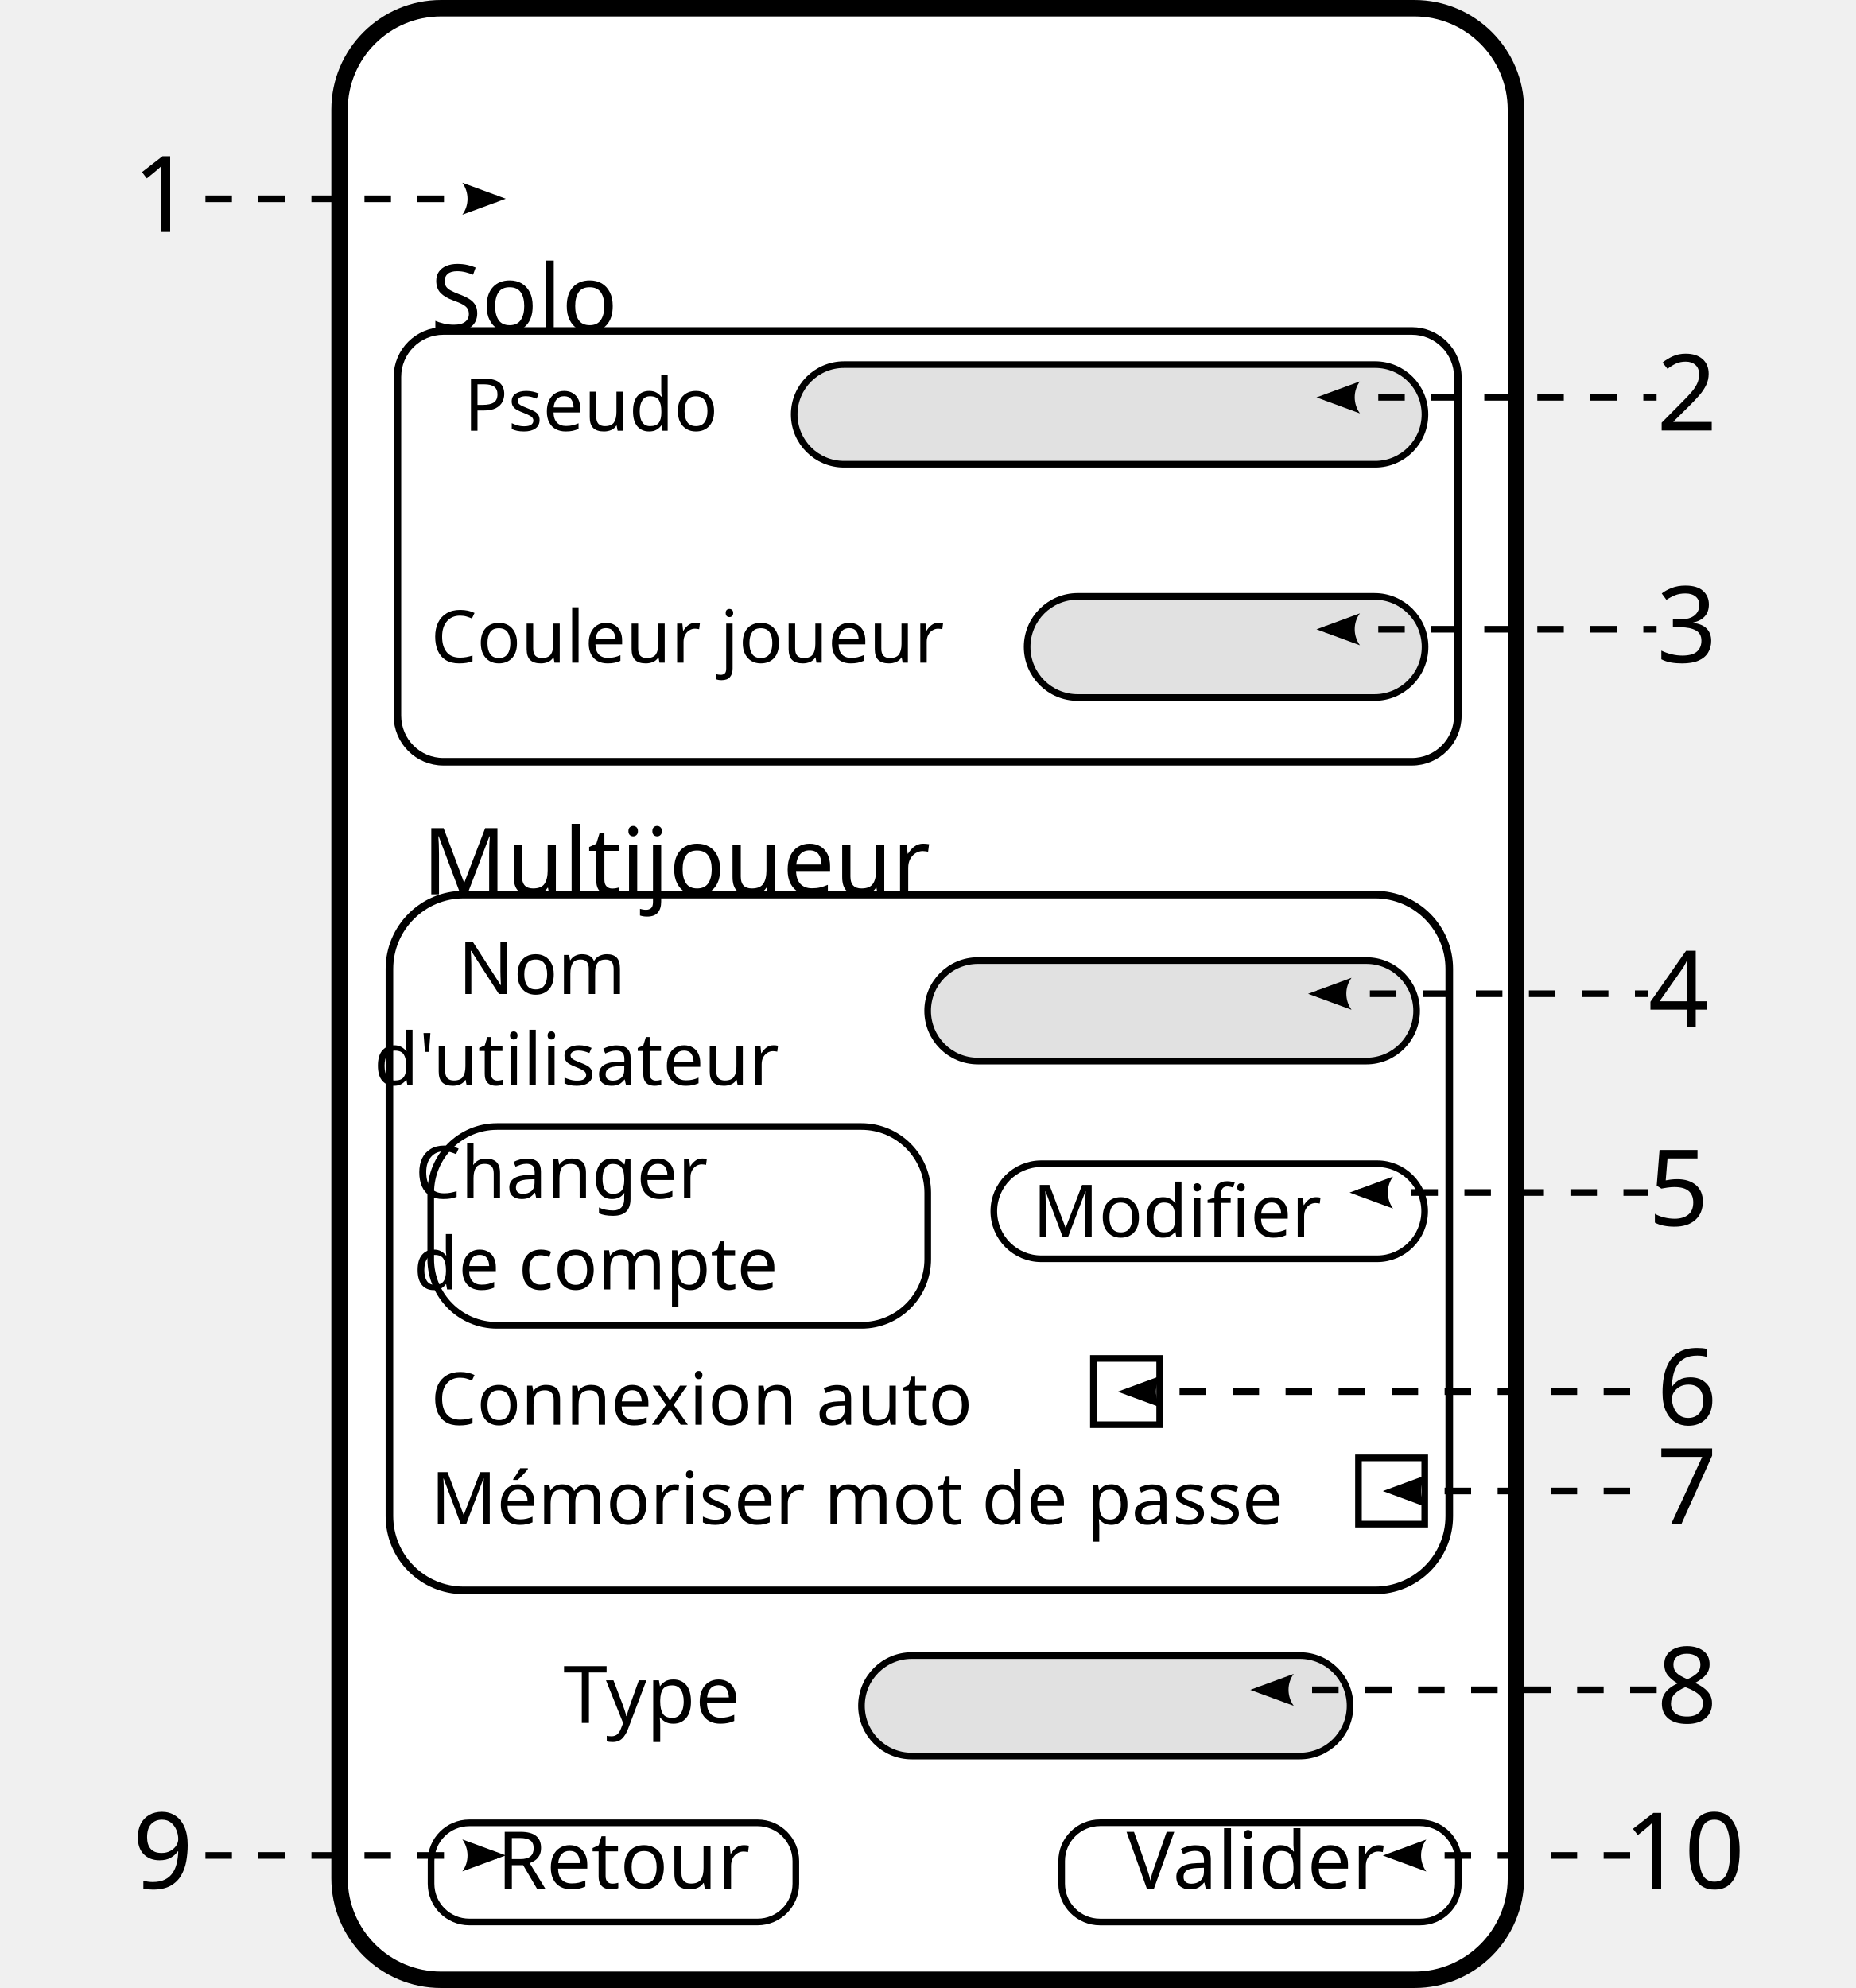
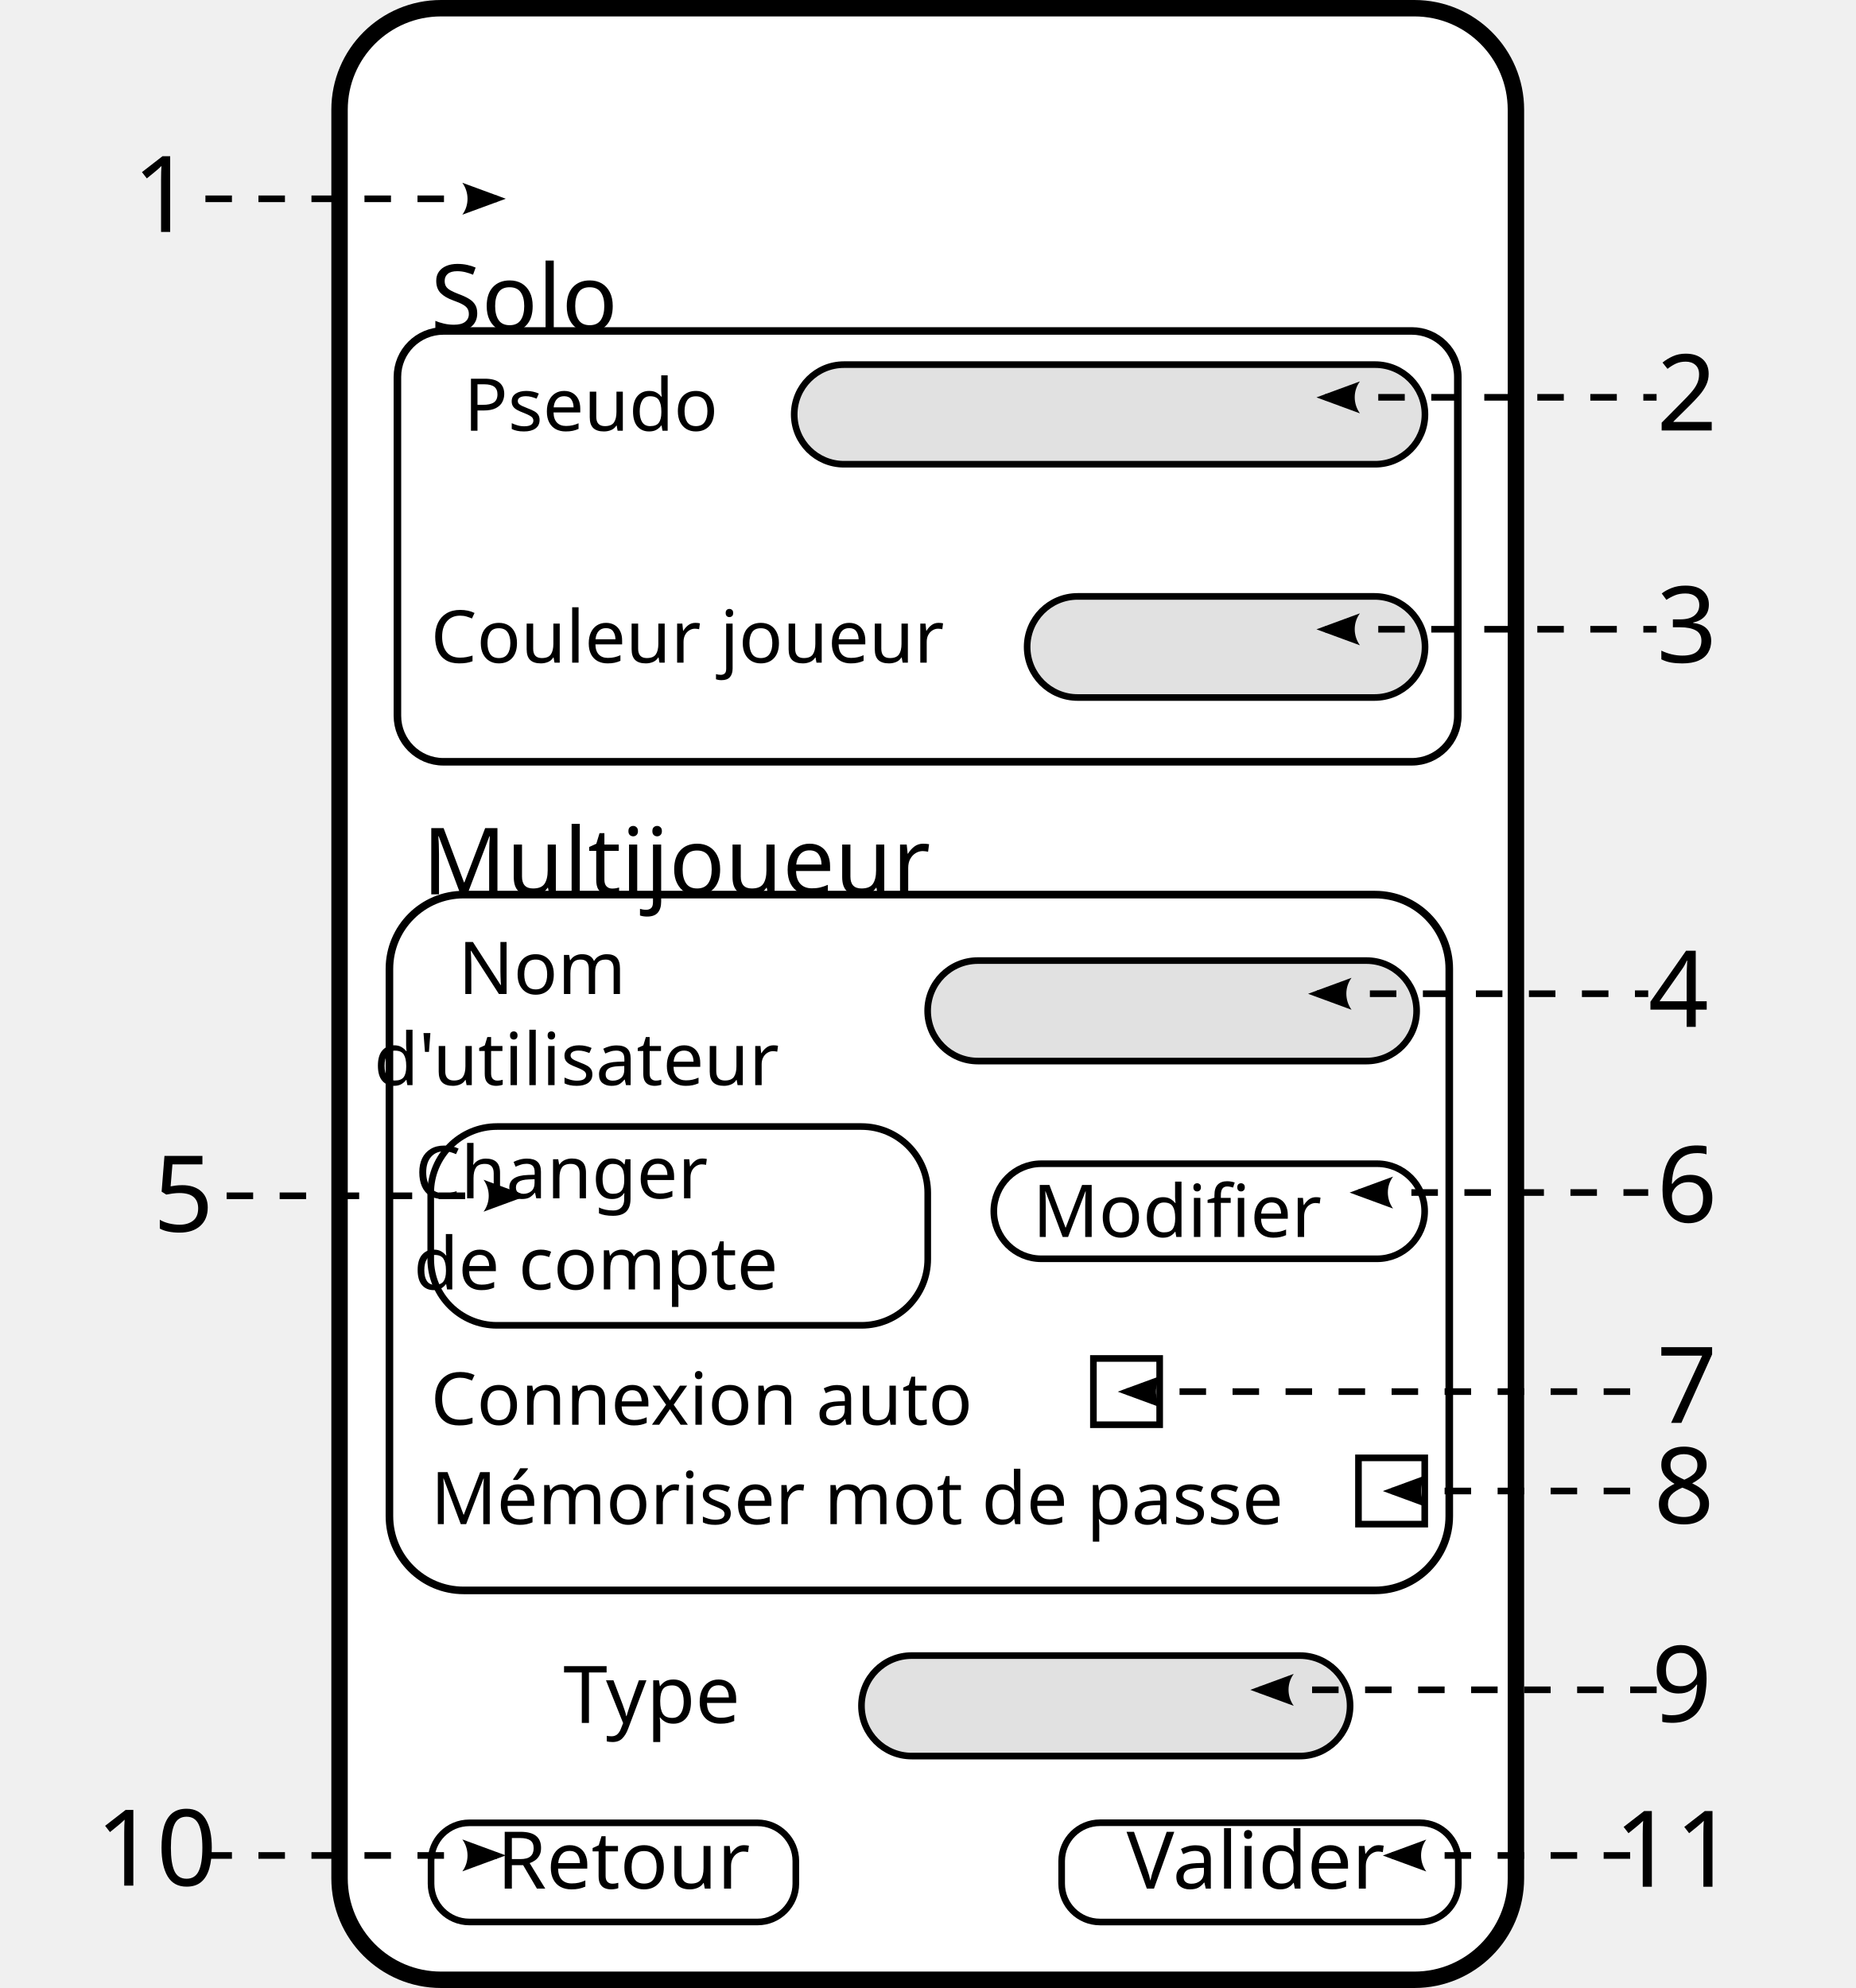
<svg xmlns="http://www.w3.org/2000/svg" version="1.0" width="560" height="600" id="svg2">
  <defs id="defs4">
    <marker refX="0" refY="0" orient="auto" id="Arrow2Mstart" style="overflow:visible">
      <path d="M 8.719,4.034 -2.207,0.016 8.719,-4.002 c -1.745,2.372 -1.735,5.617 -6e-7,8.035 l 0,0 z" transform="scale(0.6,0.6)" id="path5217" style="font-size:12px;fill-rule:evenodd;stroke-width:0.625;stroke-linejoin:round" />
    </marker>
  </defs>
  <g transform="translate(0,147.9998)" id="layer1">
    <rect width="355.044" height="595.044" ry="30.646" x="102.478" y="-145.522" id="rect2385" style="fill:#ffffff;fill-opacity:1;fill-rule:evenodd;stroke:#000000;stroke-width:4.956;stroke-linecap:butt;stroke-linejoin:miter;stroke-miterlimit:4;stroke-opacity:1;stroke-dasharray:none" />
    <text x="564.856" y="296.632" id="text8275" xml:space="preserve" style="font-size:32px;font-style:normal;font-variant:normal;font-weight:normal;font-stretch:normal;line-height:125%;letter-spacing:0px;word-spacing:0px;fill:#000000;fill-opacity:1;stroke:none;font-family:Utopia;-inkscape-font-specification:Utopia">
      <tspan x="564.856" y="296.632" id="tspan8277" />
    </text>
    <rect width="320.04" height="130.029" ry="13.878" x="119.945" y="-48.114" id="rect3252" style="fill:#ffffff;fill-opacity:1;fill-rule:evenodd;stroke:#000000;stroke-width:2.281;stroke-linecap:butt;stroke-linejoin:miter;stroke-miterlimit:4;stroke-opacity:1;stroke-dasharray:none" />
    <rect width="319.87" height="210" ry="22.413" x="117.535" y="122" id="rect3208" style="fill:#ffffff;fill-opacity:1;fill-rule:evenodd;stroke:#000000;stroke-width:2.292;stroke-linecap:butt;stroke-linejoin:miter;stroke-miterlimit:4;stroke-opacity:1;stroke-dasharray:none" />
    <text x="127.444" y="121.915" id="text3210" xml:space="preserve" style="font-size:28px;font-style:normal;font-variant:normal;font-weight:normal;font-stretch:normal;fill:#000000;fill-opacity:1;stroke:none;font-family:Utopia;-inkscape-font-specification:Utopia">
      <tspan x="127.444" y="121.915" id="tspan3212" style="font-size:28px">Multijoueur</tspan>
    </text>
    <rect width="147.578" height="30.327" ry="15.163" x="279.974" y="141.915" id="rect3214" style="fill:#000000;fill-opacity:0.119;fill-rule:evenodd;stroke:#000000;stroke-width:2;stroke-linecap:butt;stroke-linejoin:miter;stroke-miterlimit:4;stroke-opacity:1;stroke-dasharray:none" />
    <rect width="190.368" height="30.065" ry="15.032" x="239.699" y="-37.954" id="rect3224" style="fill:#000000;fill-opacity:0.119;fill-rule:evenodd;stroke:#000000;stroke-width:2;stroke-linecap:butt;stroke-linejoin:miter;stroke-miterlimit:4;stroke-opacity:1;stroke-dasharray:none" />
    <rect width="110.091" height="29.918" ry="11.539" x="130.097" y="402.154" id="rect3226" style="fill:#ffffff;fill-opacity:1;fill-rule:evenodd;stroke:#000000;stroke-width:2;stroke-linecap:butt;stroke-linejoin:miter;stroke-miterlimit:4;stroke-opacity:1;stroke-dasharray:none" />
    <text x="150" y="422" id="text3228" xml:space="preserve" style="font-size:24px;font-style:normal;font-variant:normal;font-weight:normal;font-stretch:normal;fill:#000000;fill-opacity:1;stroke:none;font-family:Utopia;-inkscape-font-specification:Utopia">
      <tspan x="150" y="422" id="tspan3230">Retour</tspan>
    </text>
    <rect width="119.728" height="29.954" ry="11.561" x="320.419" y="402.127" id="rect3236" style="fill:#ffffff;fill-opacity:1;fill-rule:evenodd;stroke:#000000;stroke-width:2;stroke-linecap:butt;stroke-linejoin:miter;stroke-miterlimit:4;stroke-opacity:1;stroke-dasharray:none" />
    <text x="340" y="422" id="text3232" xml:space="preserve" style="font-size:24px;font-style:normal;font-variant:normal;font-weight:normal;font-stretch:normal;fill:#000000;fill-opacity:1;stroke:none;font-family:Utopia;-inkscape-font-specification:Utopia">
      <tspan x="340" y="422" id="tspan3234">Valider</tspan>
    </text>
    <text x="170" y="372" id="text3238" xml:space="preserve" style="font-size:24px;font-style:normal;font-variant:normal;font-weight:normal;font-stretch:normal;fill:#000000;fill-opacity:1;stroke:none;font-family:Utopia;-inkscape-font-specification:Utopia">
      <tspan x="170" y="372" id="tspan3244">Type</tspan>
    </text>
    <rect width="147.47" height="30.327" ry="15.164" x="260" y="351.673" id="rect3242" style="fill:#000000;fill-opacity:0.119;fill-rule:evenodd;stroke:#000000;stroke-width:2;stroke-linecap:butt;stroke-linejoin:miter;stroke-miterlimit:4;stroke-opacity:1;stroke-dasharray:none" />
    <rect width="120.096" height="30.517" ry="15.258" x="310" y="32" id="rect3250" style="fill:#000000;fill-opacity:0.119;fill-rule:evenodd;stroke:#000000;stroke-width:2;stroke-linecap:butt;stroke-linejoin:miter;stroke-miterlimit:4;stroke-opacity:1;stroke-dasharray:none" />
    <text x="129.974" y="-48.085" id="text3254" xml:space="preserve" style="font-size:28px;font-style:normal;font-variant:normal;font-weight:normal;font-stretch:normal;fill:#000000;fill-opacity:1;stroke:none;font-family:Utopia;-inkscape-font-specification:Utopia">
      <tspan x="129.974" y="-48.085" id="tspan3256">Solo</tspan>
    </text>
    <rect width="150" height="60" ry="20" x="130" y="192" id="rect3262" style="fill:#ffffff;fill-opacity:1;fill-rule:evenodd;stroke:#000000;stroke-width:2;stroke-linecap:butt;stroke-linejoin:miter;stroke-miterlimit:4;stroke-opacity:1;stroke-dasharray:none" />
    <text x="40" y="-78" id="text7410" xml:space="preserve" style="font-size:32px;font-style:normal;font-variant:normal;font-weight:normal;font-stretch:normal;fill:#000000;fill-opacity:1;stroke:none;font-family:Utopia;-inkscape-font-specification:Utopia">
      <tspan x="40" y="-78" id="tspan7412">1</tspan>
    </text>
    <text x="499.974" y="-18.085" id="text7414" xml:space="preserve" style="font-size:32px;font-style:normal;font-variant:normal;font-weight:normal;font-stretch:normal;fill:#000000;fill-opacity:1;stroke:none;font-family:Utopia;-inkscape-font-specification:Utopia">
      <tspan x="499.974" y="-18.085" id="tspan7416">2</tspan>
    </text>
    <text x="37.713" y="302.344" id="text7418" xml:space="preserve" style="font-size:32px;font-style:normal;font-variant:normal;font-weight:normal;font-stretch:normal;fill:#000000;fill-opacity:1;stroke:none;font-family:Utopia;-inkscape-font-specification:Utopia">
      <tspan x="37.713" y="302.344" id="tspan7420" />
    </text>
    <text x="499.974" y="51.915" id="text7422" xml:space="preserve" style="font-size:32px;font-style:normal;font-variant:normal;font-weight:normal;font-stretch:normal;fill:#000000;fill-opacity:1;stroke:none;font-family:Utopia;-inkscape-font-specification:Utopia">
      <tspan x="499.974" y="51.915" id="tspan7424">3</tspan>
    </text>
    <text x="497.444" y="161.915" id="text7426" xml:space="preserve" style="font-size:32px;font-style:normal;font-variant:normal;font-weight:normal;font-stretch:normal;fill:#000000;fill-opacity:1;stroke:none;font-family:Utopia;-inkscape-font-specification:Utopia">
      <tspan x="497.444" y="161.915" id="tspan7428">4</tspan>
    </text>
-     <text x="497.444" y="221.915" id="text7430" xml:space="preserve" style="font-size:32px;font-style:normal;font-variant:normal;font-weight:normal;font-stretch:normal;fill:#000000;fill-opacity:1;stroke:none;font-family:Utopia;-inkscape-font-specification:Utopia">
-       <tspan x="497.444" y="221.915" id="tspan7432">5</tspan>
+     <text x="46.214" y="223.712" id="text7430" xml:space="preserve" style="font-size:32px;font-style:normal;font-variant:normal;font-weight:normal;font-stretch:normal;fill:#000000;fill-opacity:1;stroke:none;font-family:Utopia;-inkscape-font-specification:Utopia">
+       <tspan x="46.214" y="223.712" id="tspan7432">5</tspan>
    </text>
-     <text x="500" y="282" id="text7434" xml:space="preserve" style="font-size:32px;font-style:normal;font-variant:normal;font-weight:normal;font-stretch:normal;fill:#000000;fill-opacity:1;stroke:none;font-family:Utopia;-inkscape-font-specification:Utopia">
-       <tspan x="500" y="282" id="tspan7436">6</tspan>
+     <text x="500" y="220.877" id="text7434" xml:space="preserve" style="font-size:32px;font-style:normal;font-variant:normal;font-weight:normal;font-stretch:normal;fill:#000000;fill-opacity:1;stroke:none;font-family:Utopia;-inkscape-font-specification:Utopia">
+       <tspan x="500" y="220.877" id="tspan7436">6</tspan>
    </text>
-     <text x="500" y="312" id="text7438" xml:space="preserve" style="font-size:32px;font-style:normal;font-variant:normal;font-weight:normal;font-stretch:normal;fill:#000000;fill-opacity:1;stroke:none;font-family:Utopia;-inkscape-font-specification:Utopia">
-       <tspan x="500" y="312" id="tspan7440">7</tspan>
+     <text x="500" y="281.439" id="text7438" xml:space="preserve" style="font-size:32px;font-style:normal;font-variant:normal;font-weight:normal;font-stretch:normal;fill:#000000;fill-opacity:1;stroke:none;font-family:Utopia;-inkscape-font-specification:Utopia">
+       <tspan x="500" y="281.439" id="tspan7440">7</tspan>
    </text>
-     <text x="500" y="372" id="text7442" xml:space="preserve" style="font-size:32px;font-style:normal;font-variant:normal;font-weight:normal;font-stretch:normal;fill:#000000;fill-opacity:1;stroke:none;font-family:Utopia;-inkscape-font-specification:Utopia">
-       <tspan x="500" y="372" id="tspan7444">8</tspan>
+     <text x="499.101" y="311.776" id="text7442" xml:space="preserve" style="font-size:32px;font-style:normal;font-variant:normal;font-weight:normal;font-stretch:normal;fill:#000000;fill-opacity:1;stroke:none;font-family:Utopia;-inkscape-font-specification:Utopia">
+       <tspan x="499.101" y="311.776" id="tspan7444">8</tspan>
    </text>
    <rect width="20" height="20" ry="0" x="330" y="262" id="rect3227" style="fill:#ffffff;fill-opacity:1;fill-rule:evenodd;stroke:#000000;stroke-width:2;stroke-linecap:butt;stroke-linejoin:miter;stroke-miterlimit:4;stroke-opacity:1;stroke-dasharray:none" />
    <path d="M 150,60 60,60" transform="translate(0,-147.9998)" id="path3229" style="fill:none;stroke:#000000;stroke-width:2;stroke-linecap:butt;stroke-linejoin:miter;stroke-miterlimit:4;stroke-opacity:1;stroke-dasharray:8, 8;stroke-dashoffset:0;marker-start:url(#Arrow2Mstart)" />
    <path d="m 399.974,-28.085 100,0" id="path3231" style="fill:none;stroke:#000000;stroke-width:2;stroke-linecap:butt;stroke-linejoin:miter;stroke-miterlimit:4;stroke-opacity:1;stroke-dasharray:8, 8;stroke-dashoffset:0;marker-start:url(#Arrow2Mstart)" />
    <path d="m 399.974,41.915 100,0" id="path3233" style="fill:none;stroke:#000000;stroke-width:2;stroke-linecap:butt;stroke-linejoin:miter;stroke-miterlimit:4;stroke-opacity:1;stroke-dasharray:8, 8;stroke-dashoffset:0;marker-start:url(#Arrow2Mstart)" />
    <path d="m 397.444,151.915 100,0" id="path3235" style="fill:none;stroke:#000000;stroke-width:2;stroke-linecap:butt;stroke-linejoin:miter;stroke-miterlimit:4;stroke-opacity:1;stroke-dasharray:8, 8;stroke-dashoffset:0;marker-start:url(#Arrow2Mstart)" />
    <rect width="130.034" height="28.69" ry="14.345" x="299.94" y="203.225" id="rect3658" style="fill:#ffffff;fill-opacity:1;fill-rule:evenodd;stroke:#000000;stroke-width:2;stroke-linecap:butt;stroke-linejoin:miter;stroke-miterlimit:4;stroke-opacity:1;stroke-dasharray:none" />
    <path d="m 409.974,211.915 87.47,0" id="path3237" style="fill:none;stroke:#000000;stroke-width:2;stroke-linecap:butt;stroke-linejoin:miter;stroke-miterlimit:4;stroke-opacity:1;stroke-dasharray:8, 8;stroke-dashoffset:0;marker-start:url(#Arrow2Mstart)" />
    <path d="m 380,362 120,0" id="path3241" style="fill:none;stroke:#000000;stroke-width:2;stroke-linecap:butt;stroke-linejoin:miter;stroke-miterlimit:4;stroke-opacity:1;stroke-dasharray:8, 8;stroke-dashoffset:0;marker-start:url(#Arrow2Mstart)" />
    <path d="m 420,560 80,0" transform="translate(0,-147.9998)" id="path3243" style="fill:none;stroke:#000000;stroke-width:2;stroke-linecap:butt;stroke-linejoin:miter;stroke-miterlimit:4;stroke-opacity:1;stroke-dasharray:8, 8;stroke-dashoffset:0;marker-start:url(#Arrow2Mstart)" />
    <path d="m 150,560 -90,0" transform="translate(0,-147.9998)" id="path3245" style="fill:none;stroke:#000000;stroke-width:2;stroke-linecap:butt;stroke-linejoin:miter;stroke-miterlimit:4;stroke-opacity:1;stroke-dasharray:8, 8;stroke-dashoffset:0;marker-start:url(#Arrow2Mstart)" />
    <path d="m 340,272 160,0" id="path3247" style="fill:none;stroke:#000000;stroke-width:2;stroke-linecap:butt;stroke-linejoin:miter;stroke-miterlimit:4;stroke-opacity:1;stroke-dasharray:8, 8;stroke-dashoffset:0;marker-start:url(#Arrow2Mstart)" />
-     <text x="40" y="422" id="text3251" xml:space="preserve" style="font-size:32px;font-style:normal;font-variant:normal;font-weight:normal;font-stretch:normal;fill:#000000;fill-opacity:1;stroke:none;font-family:Utopia;-inkscape-font-specification:Utopia">
-       <tspan x="40" y="422" id="tspan3253">9</tspan>
+     <text x="498.421" y="371.664" id="text3251" xml:space="preserve" style="font-size:32px;font-style:normal;font-variant:normal;font-weight:normal;font-stretch:normal;fill:#000000;fill-opacity:1;stroke:none;font-family:Utopia;-inkscape-font-specification:Utopia">
+       <tspan x="498.421" y="371.664" id="tspan3253">9</tspan>
    </text>
    <rect width="20" height="20" x="410" y="440" transform="translate(0,-147.9998)" id="rect2886" style="fill:#ffffff;fill-opacity:1;stroke:#000000;stroke-width:2;stroke-miterlimit:4;stroke-opacity:1;stroke-dasharray:none;stroke-dashoffset:0" />
    <path d="m 420,450 80,0" transform="translate(0,-147.9998)" id="path3666" style="fill:none;stroke:#000000;stroke-width:2;stroke-linecap:butt;stroke-linejoin:miter;stroke-miterlimit:4;stroke-opacity:1;stroke-dasharray:8, 8;stroke-dashoffset:0;marker-start:url(#Arrow2Mstart)" />
-     <text x="490" y="422" id="text3852" xml:space="preserve" style="font-size:32px;font-style:normal;font-variant:normal;font-weight:normal;font-stretch:normal;fill:#000000;fill-opacity:1;stroke:none;font-family:Utopia;-inkscape-font-specification:Utopia">
-       <tspan x="490" y="422" id="tspan3854">10</tspan>
+     <text x="28.882" y="421.101" id="text3852" xml:space="preserve" style="font-size:32px;font-style:normal;font-variant:normal;font-weight:normal;font-stretch:normal;fill:#000000;fill-opacity:1;stroke:none;font-family:Utopia;-inkscape-font-specification:Utopia">
+       <tspan x="28.882" y="421.101" id="tspan3854">10</tspan>
    </text>
    <text x="140" y="-18" id="text3059" xml:space="preserve" style="font-size:40px;font-style:normal;font-weight:normal;line-height:125%;letter-spacing:0px;word-spacing:0px;fill:#000000;fill-opacity:1;stroke:none;font-family:Sans">
      <tspan x="140" y="-18" id="tspan3061" style="font-size:22px">Pseudo</tspan>
    </text>
    <text x="130" y="52" id="text3063" xml:space="preserve" style="font-size:40px;font-style:normal;font-weight:normal;line-height:125%;letter-spacing:0px;word-spacing:0px;fill:#000000;fill-opacity:1;stroke:none;font-family:Sans">
      <tspan x="130" y="52" id="tspan3065" style="font-size:22px">Couleur joueur</tspan>
    </text>
    <text x="200" y="152" id="text3067" xml:space="preserve" style="font-size:40px;font-style:normal;font-weight:normal;line-height:125%;letter-spacing:0px;word-spacing:0px;fill:#000000;fill-opacity:1;stroke:none;font-family:Sans">
      <tspan x="200" y="152" id="tspan3069" style="font-size:22px;text-align:center;text-anchor:middle">Nom</tspan>
      <tspan x="200" y="179.5" id="tspan3087" style="font-size:22px;text-align:center;text-anchor:middle">d'utilisateur</tspan>
    </text>
    <text x="205.833" y="213.667" id="text3071" xml:space="preserve" style="font-size:40px;font-style:normal;font-weight:normal;line-height:125%;letter-spacing:0px;word-spacing:0px;fill:#000000;fill-opacity:1;stroke:none;font-family:Sans">
      <tspan x="205.833" y="213.667" id="tspan3073" style="font-size:22px;text-align:center;text-anchor:middle">Changer</tspan>
      <tspan x="205.833" y="241.167" id="tspan3089" style="font-size:22px;text-align:center;text-anchor:middle">de compte</tspan>
    </text>
    <text x="311.667" y="225.334" id="text3075" xml:space="preserve" style="font-size:40px;font-style:normal;font-weight:normal;line-height:125%;letter-spacing:0px;word-spacing:0px;fill:#000000;fill-opacity:1;stroke:none;font-family:Sans">
      <tspan x="311.667" y="225.334" id="tspan3077" style="font-size:22px">Modifier</tspan>
    </text>
    <text x="130" y="282" id="text3079" xml:space="preserve" style="font-size:40px;font-style:normal;font-weight:normal;line-height:125%;letter-spacing:0px;word-spacing:0px;fill:#000000;fill-opacity:1;stroke:none;font-family:Sans">
      <tspan x="130" y="282" id="tspan3081" style="font-size:22px">Connexion auto</tspan>
    </text>
    <text x="130" y="312" id="text3083" xml:space="preserve" style="font-size:40px;font-style:normal;font-weight:normal;line-height:125%;letter-spacing:0px;word-spacing:0px;fill:#000000;fill-opacity:1;stroke:none;font-family:Sans">
      <tspan x="130" y="312" id="tspan3085" style="font-size:22px">Mémoriser mot de passe</tspan>
    </text>
  </g>
+   <path d="m 156.402,360.902 -96.179,0" id="path2889" style="fill:none;stroke:#000000;stroke-width:2;stroke-linecap:butt;stroke-linejoin:miter;stroke-miterlimit:4;stroke-opacity:1;stroke-dasharray:8, 8;stroke-dashoffset:0;marker-start:url(#Arrow2Mstart)" />
+   <text x="487.185" y="569.439" id="text3853" xml:space="preserve" style="font-size:32px;font-style:normal;font-variant:normal;font-weight:normal;font-stretch:normal;fill:#000000;fill-opacity:1;stroke:none;font-family:Utopia;-inkscape-font-specification:Utopia">
+     <tspan x="487.185" y="569.439" id="tspan3855">11</tspan>
+   </text>
</svg>
